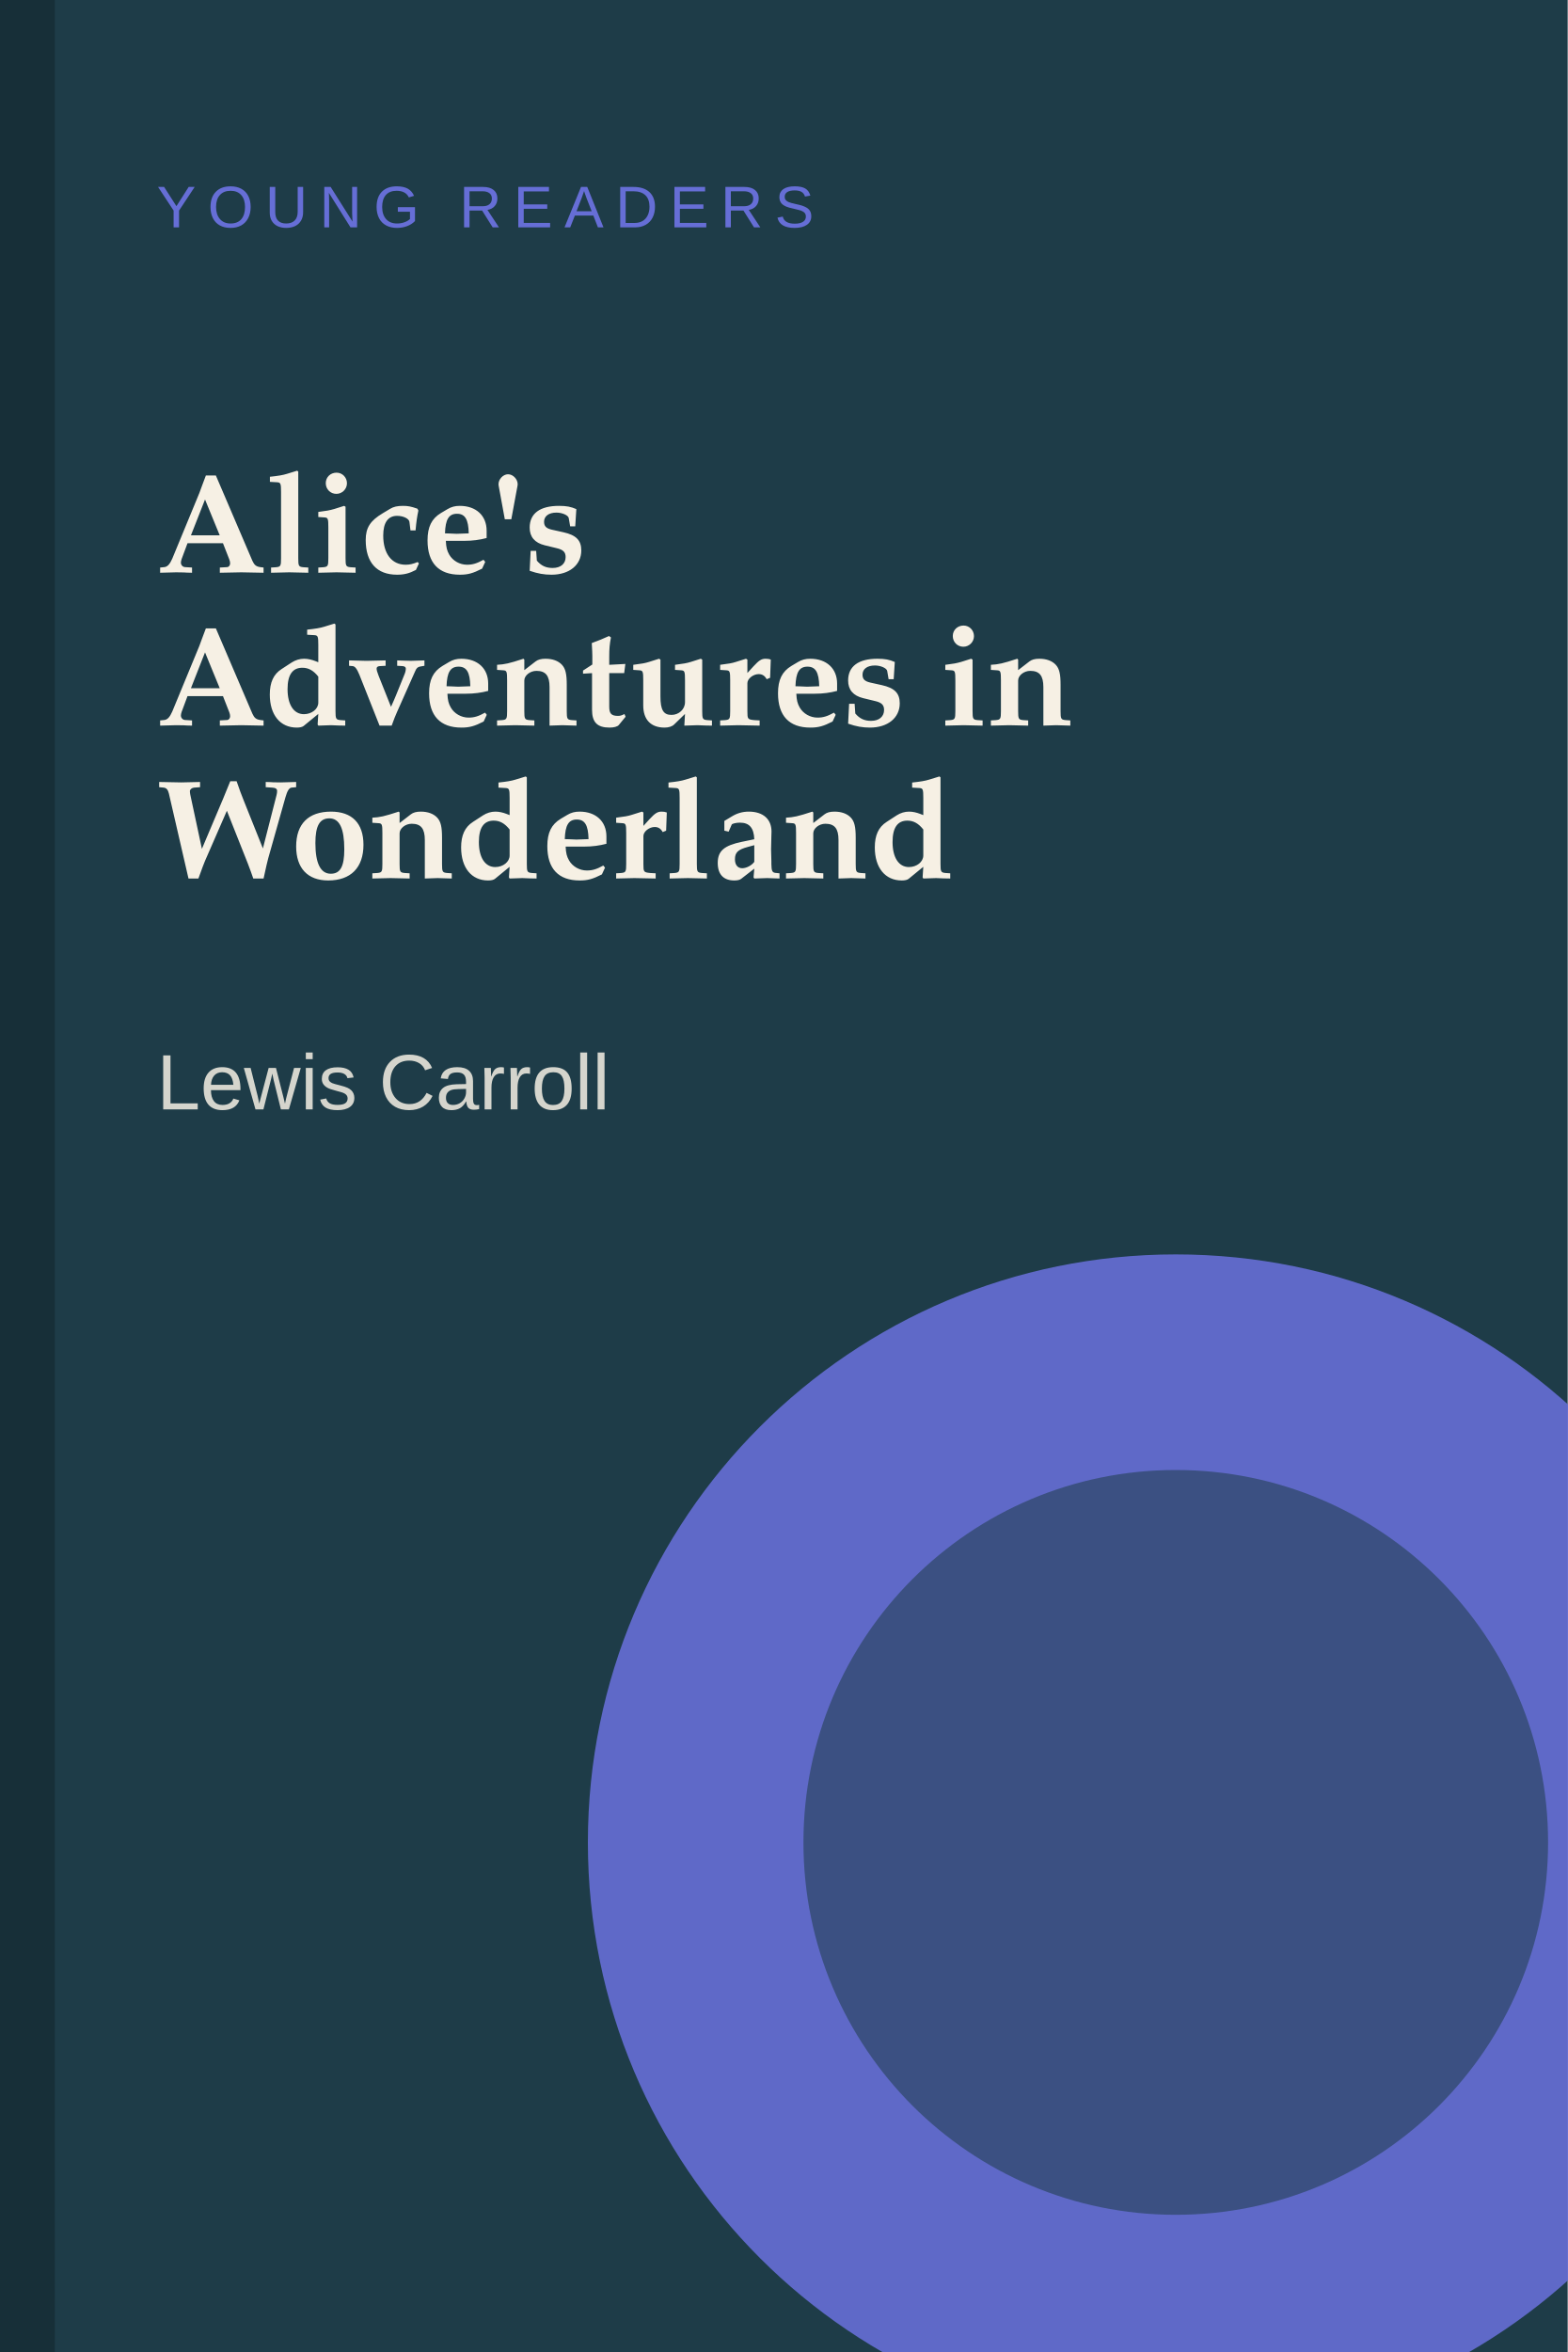
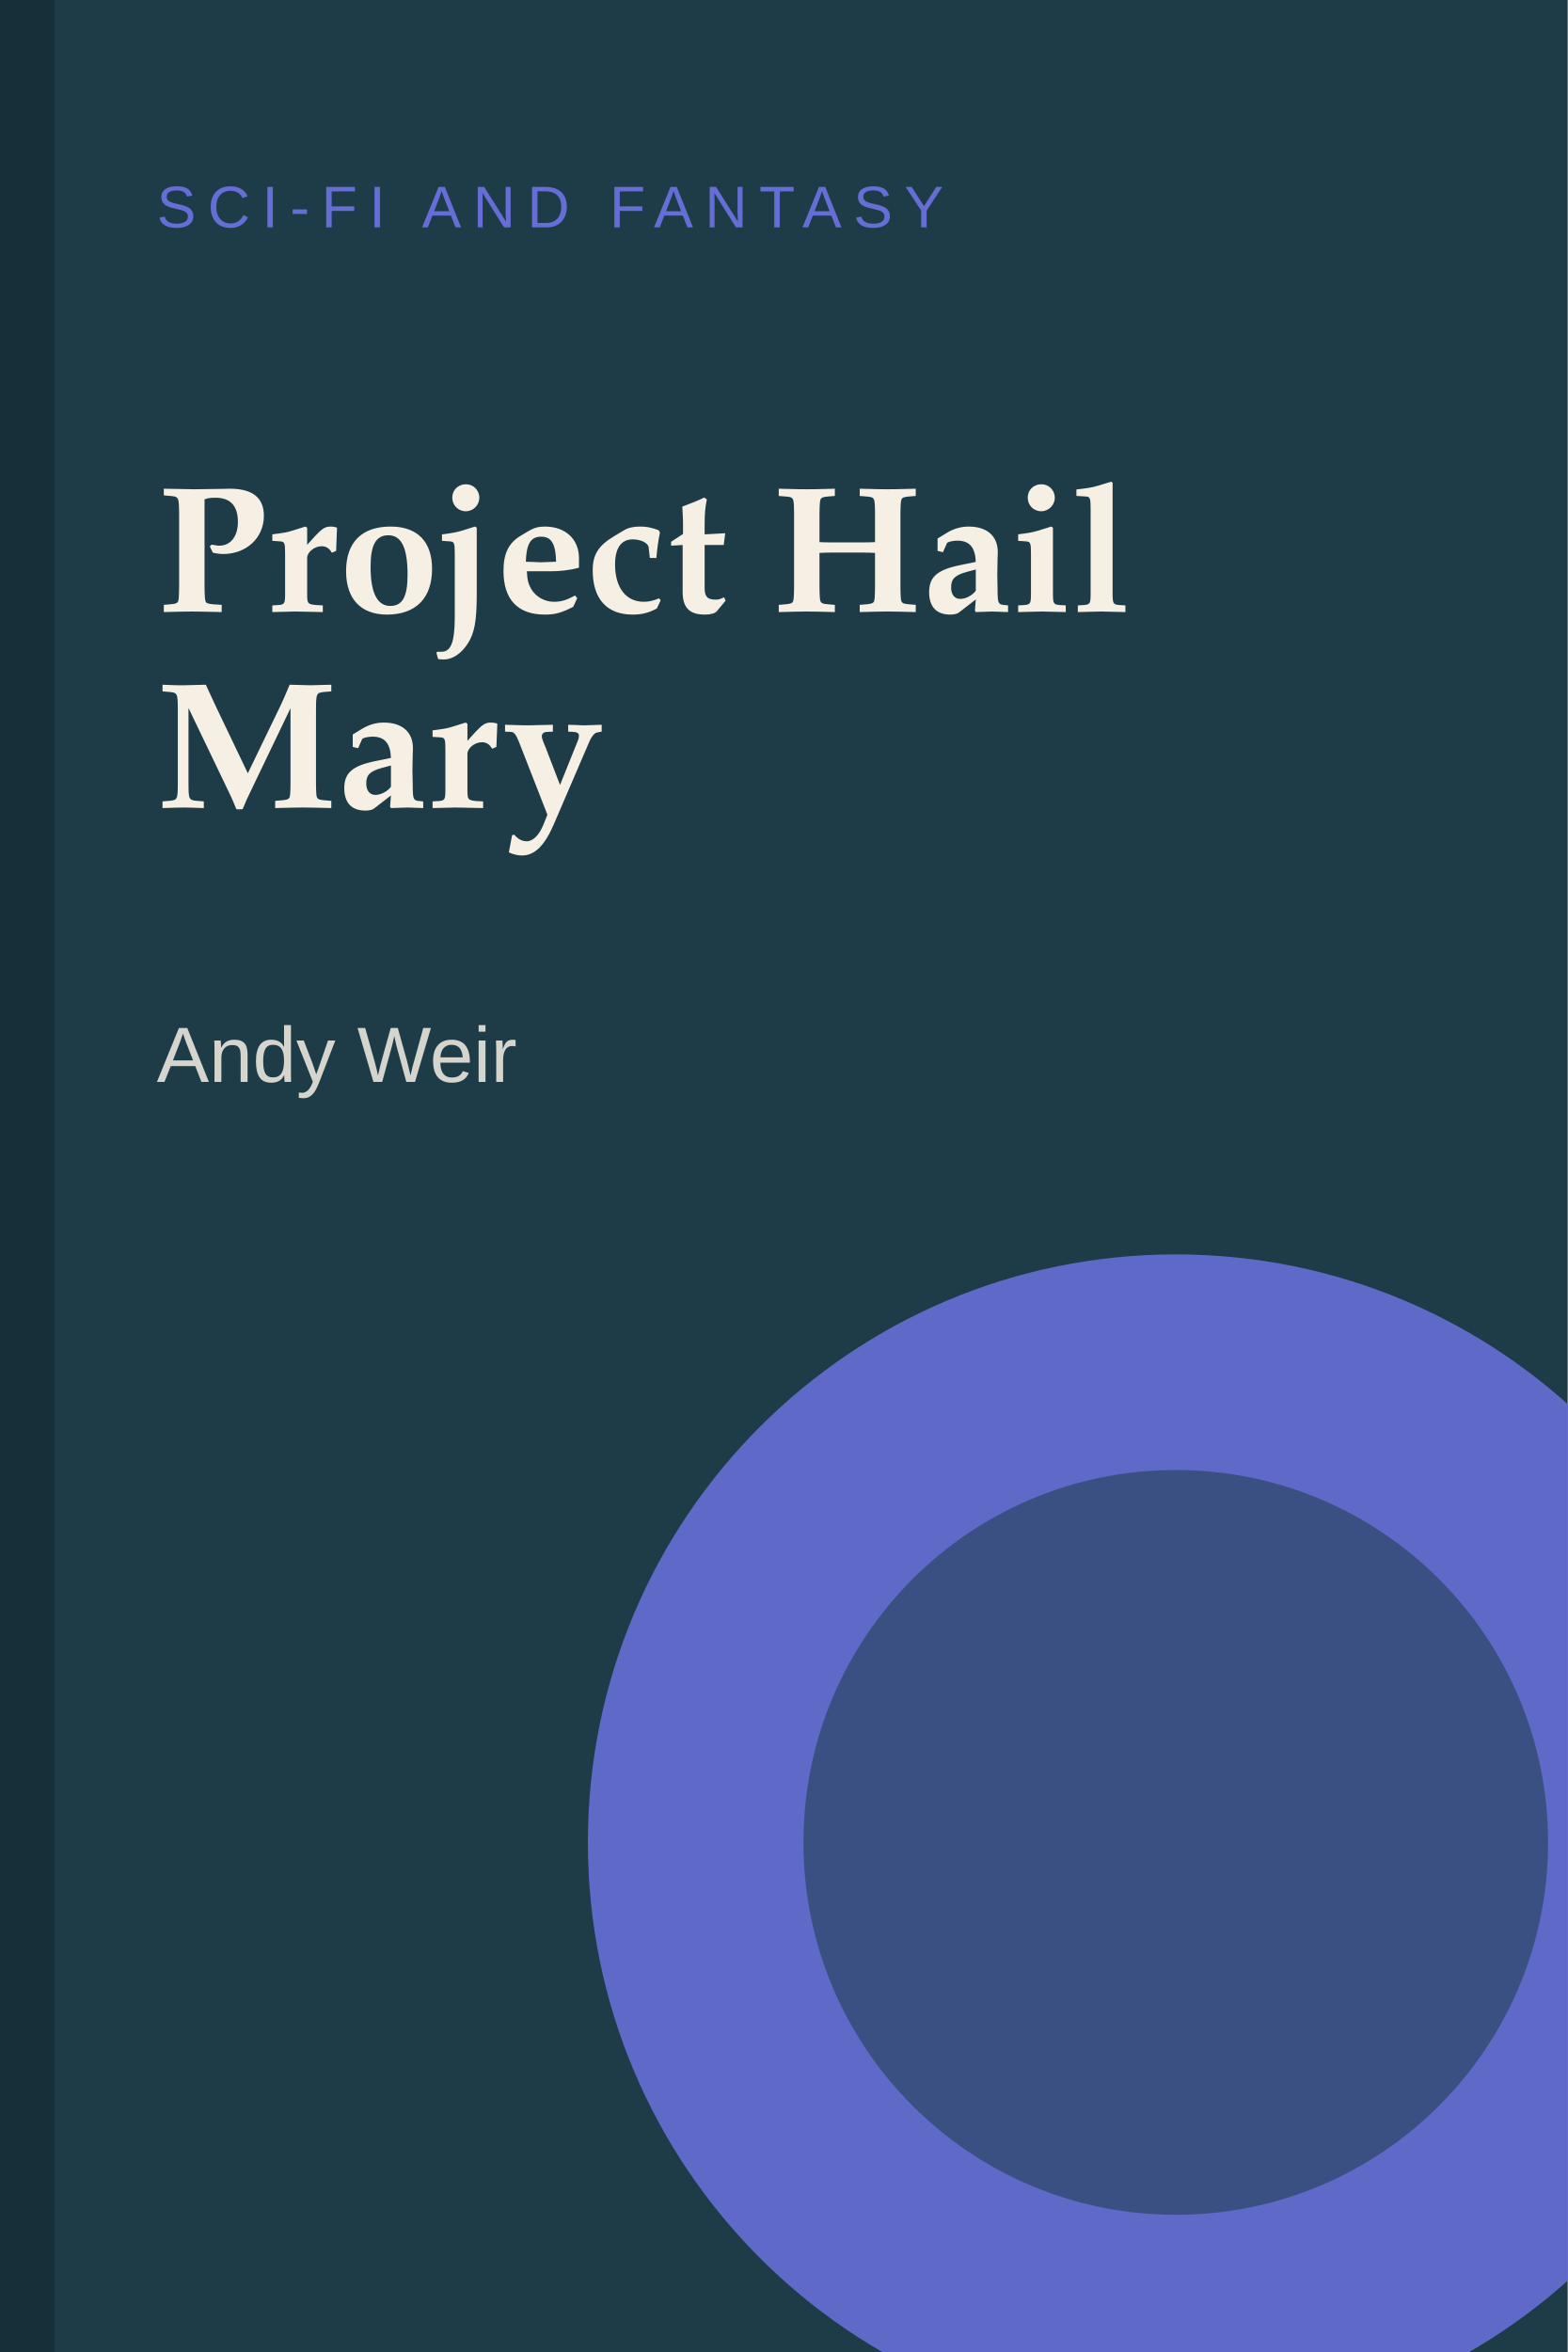
- <svg xmlns="http://www.w3.org/2000/svg" viewBox="0 0 400 600" width="400" height="600" role="img" aria-label="Alice's Adventures in Wonderland by Lewis Carroll">
+ <svg xmlns="http://www.w3.org/2000/svg" viewBox="0 0 400 600" width="400" height="600" role="img" aria-label="Project Hail Mary by Andy Weir">
  <rect width="400" height="600" fill="#1E3C48" />
  <circle cx="300" cy="470" r="150" fill="#666ED6" opacity=".9" />
  <circle cx="300" cy="470" r="95" fill="#1E3C48" opacity=".55" />
  <rect x="0" y="0" width="14" height="600" fill="#000" opacity=".22" />
-   <text x="40" y="58" font-family="Segoe UI, Arial, sans-serif" font-size="15" letter-spacing="3" fill="#666ED6">YOUNG READERS</text>
-   <text x="40" y="146" font-family="Georgia, 'Palatino Linotype', serif" font-size="36" font-weight="700" fill="#F6F0E4">
-     <tspan x="40" dy="0">Alice's</tspan>
-     <tspan x="40" dy="39">Adventures in</tspan>
-     <tspan x="40" dy="39">Wonderland</tspan>
+   <text x="40" y="58" font-family="Segoe UI, Arial, sans-serif" font-size="15" letter-spacing="3" fill="#666ED6">SCI-FI AND FANTASY</text>
+   <text x="40" y="156" font-family="Georgia, 'Palatino Linotype', serif" font-size="46" font-weight="700" fill="#F6F0E4">
+     <tspan x="40" dy="0">Project Hail</tspan>
+     <tspan x="40" dy="50">Mary</tspan>
  </text>
-   <text x="40" y="283" font-family="Segoe UI, Arial, sans-serif" font-size="20" fill="#F6F0E4" opacity=".85">Lewis Carroll</text>
+   <text x="40" y="276" font-family="Segoe UI, Arial, sans-serif" font-size="20" fill="#F6F0E4" opacity=".85">Andy Weir</text>
</svg>
